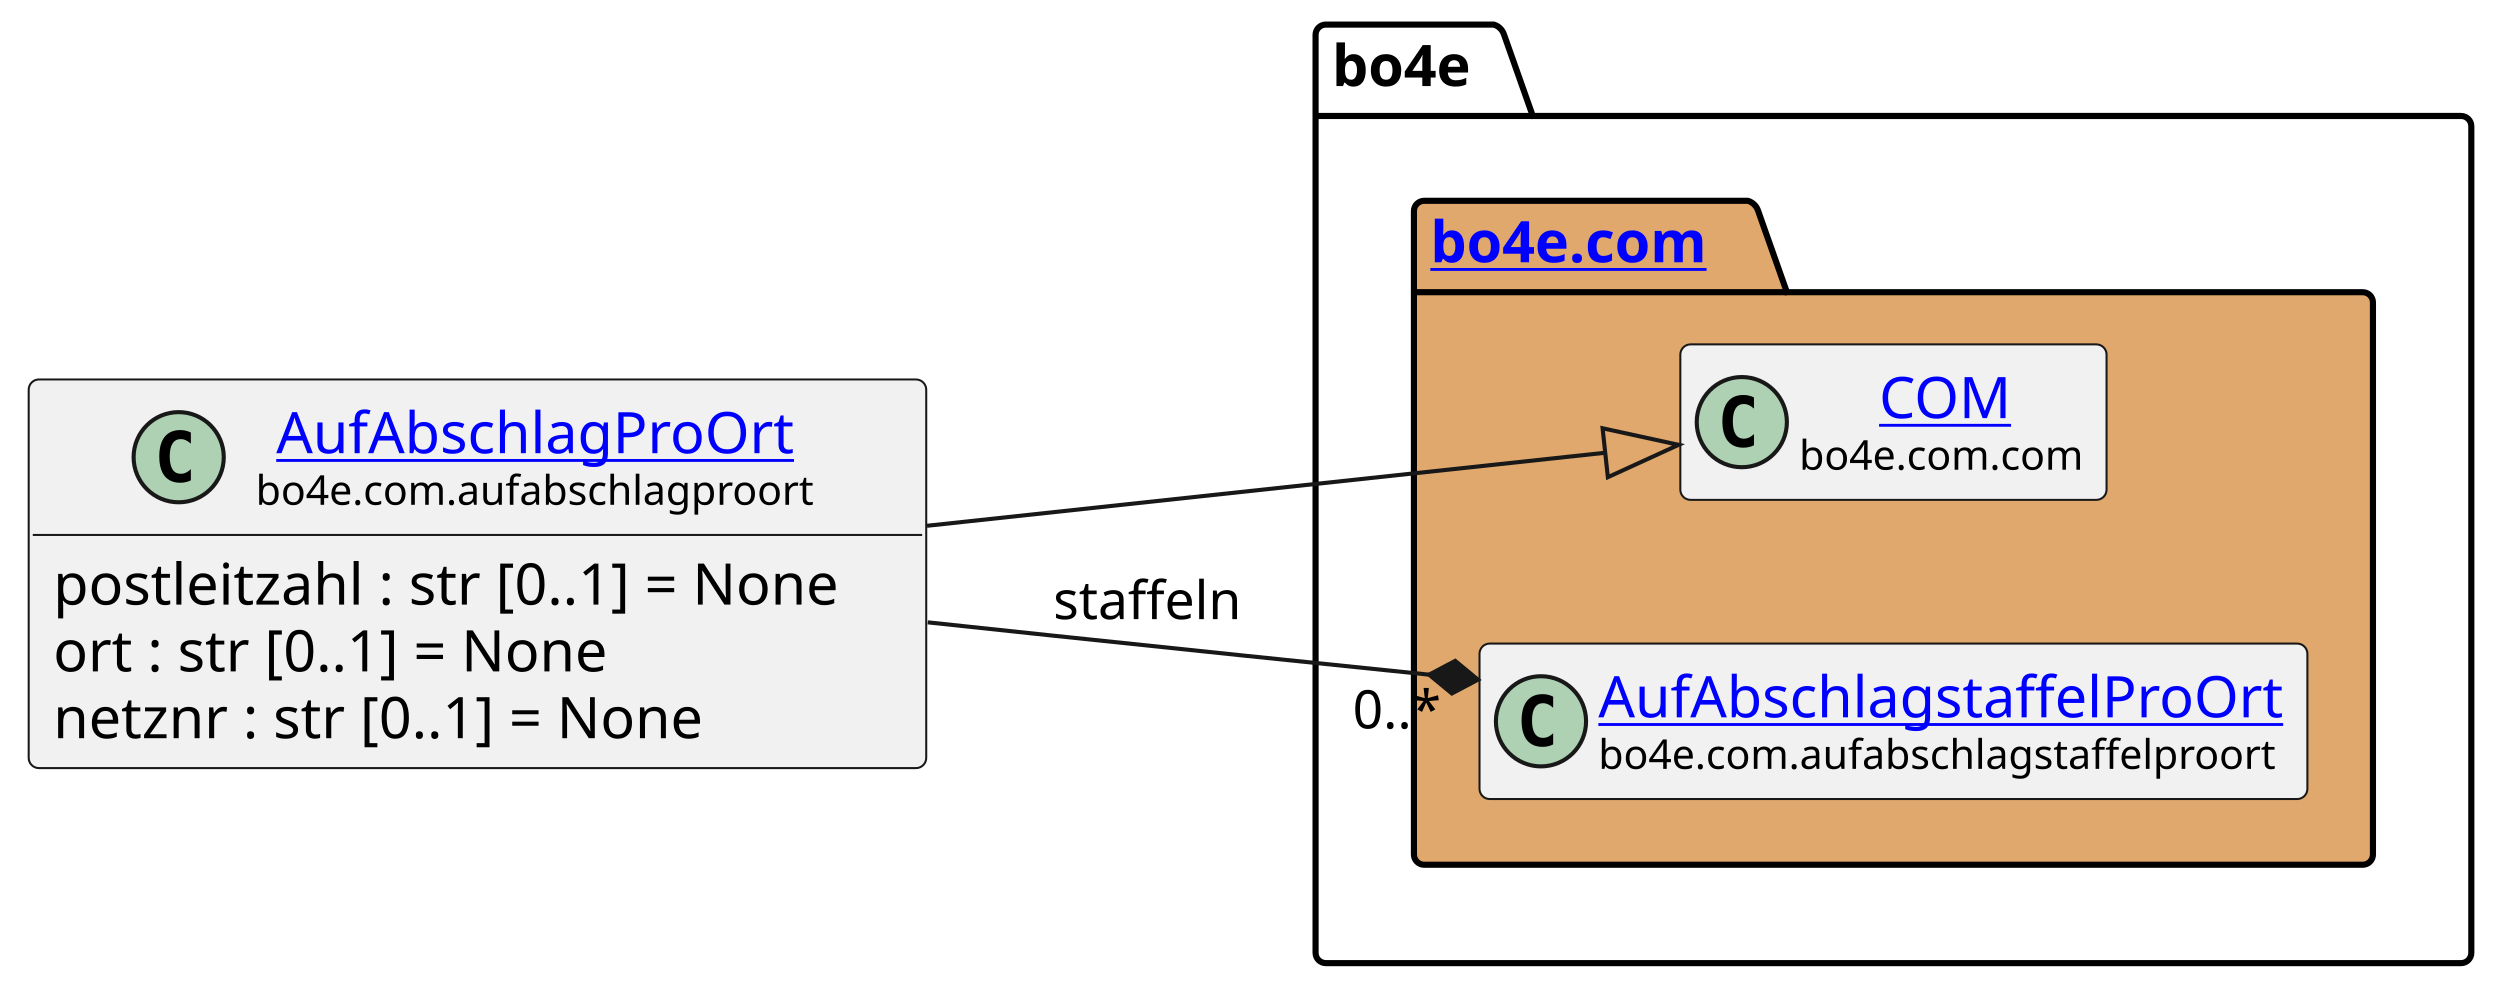
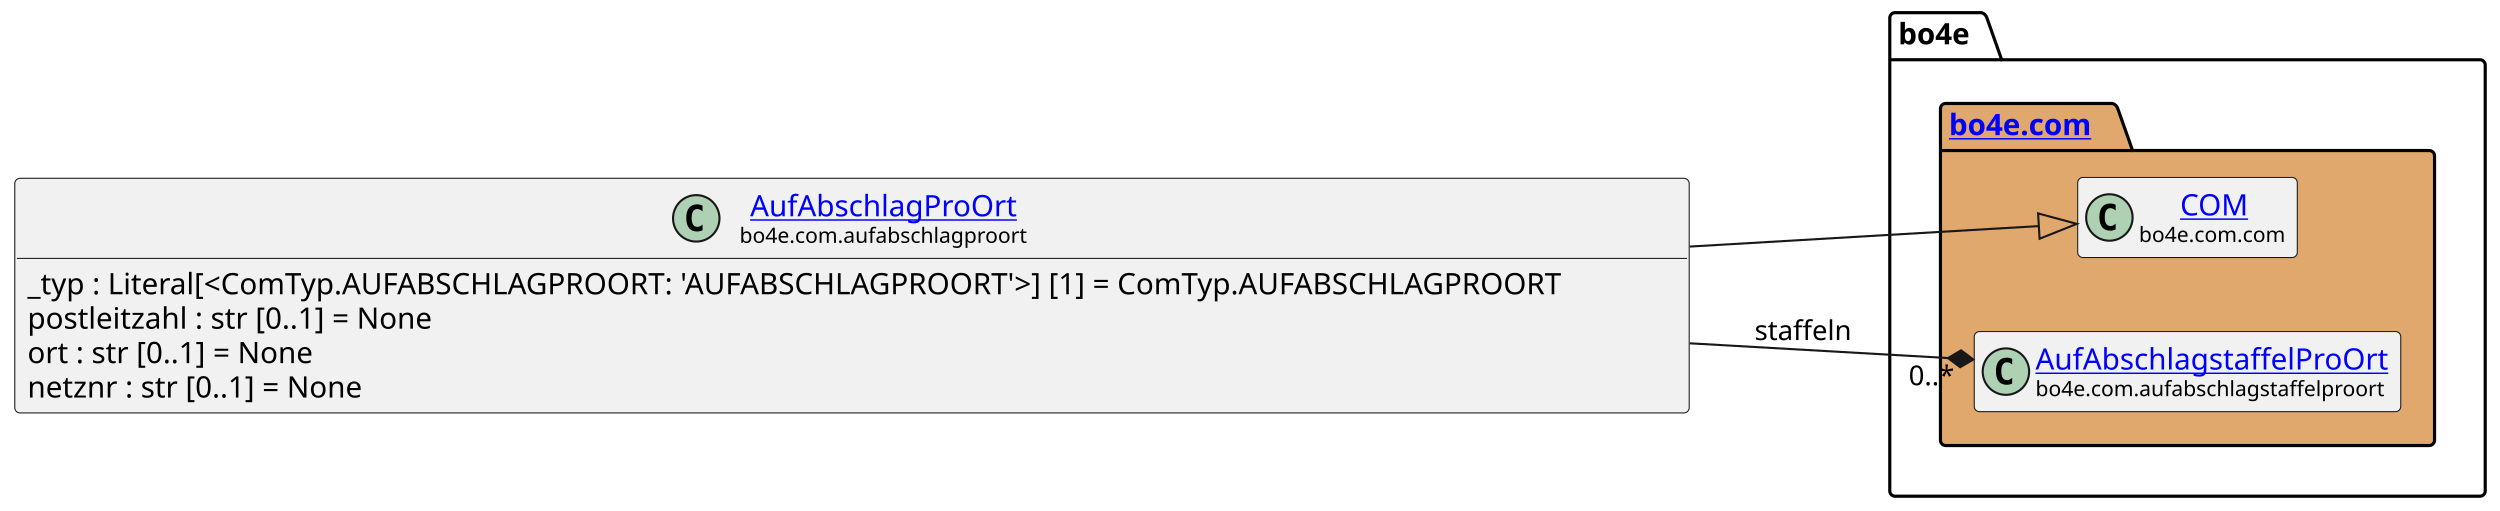
- <svg xmlns="http://www.w3.org/2000/svg" xmlns:xlink="http://www.w3.org/1999/xlink" contentStyleType="text/css" height="242px" preserveAspectRatio="none" style="width:610px;height:242px;background:#FFFFFF;" version="1.1" viewBox="0 0 610 242" width="610px" zoomAndPan="magnify">
+ <svg xmlns="http://www.w3.org/2000/svg" xmlns:xlink="http://www.w3.org/1999/xlink" contentStyleType="text/css" height="242px" preserveAspectRatio="none" style="width:1184px;height:242px;background:#FFFFFF;" version="1.1" viewBox="0 0 1184 242" width="1184px" zoomAndPan="magnify">
  <defs />
  <g>
    <g id="cluster_bo4e">
-       <path d="M323.5,6 L364.5,6 A3.75,3.75 0 0 1 367,8.5 L374,28.297 L600.5,28.297 A2.5,2.5 0 0 1 603,30.797 L603,232.5 A2.5,2.5 0 0 1 600.5,235 L323.5,235 A2.5,2.5 0 0 1 321,232.5 L321,8.5 A2.5,2.5 0 0 1 323.5,6 " fill="none" style="stroke:#000000;stroke-width:1.5;" />
-       <line style="stroke:#000000;stroke-width:1.5;" x1="321" x2="374" y1="28.297" y2="28.297" />
-       <text fill="#000000" font-family="sans-serif" font-size="14" font-weight="bold" lengthAdjust="spacing" textLength="40" x="325" y="20.995">bo4e</text>
+       <path d="M897.5,6 L938.5,6 A3.75,3.75 0 0 1 941,8.5 L948,28.297 L1174.5,28.297 A2.5,2.5 0 0 1 1177,30.797 L1177,232.5 A2.5,2.5 0 0 1 1174.5,235 L897.5,235 A2.5,2.5 0 0 1 895,232.5 L895,8.5 A2.5,2.5 0 0 1 897.5,6 " fill="none" style="stroke:#000000;stroke-width:1.5;" />
+       <line style="stroke:#000000;stroke-width:1.5;" x1="895" x2="948" y1="28.297" y2="28.297" />
+       <text fill="#000000" font-family="sans-serif" font-size="14" font-weight="bold" lengthAdjust="spacing" textLength="40" x="899" y="20.995">bo4e</text>
    </g>
    <g id="cluster_com">
-       <path d="M347.5,49 L426.5,49 A3.75,3.75 0 0 1 429,51.5 L436,71.297 L576.5,71.297 A2.5,2.5 0 0 1 579,73.797 L579,208.5 A2.5,2.5 0 0 1 576.5,211 L347.5,211 A2.5,2.5 0 0 1 345,208.5 L345,51.5 A2.5,2.5 0 0 1 347.5,49 " fill="#E0A86C" style="stroke:#000000;stroke-width:1.5;" />
-       <line style="stroke:#000000;stroke-width:1.5;" x1="345" x2="436" y1="71.297" y2="71.297" />
+       <path d="M921.5,49 L1000.5,49 A3.75,3.75 0 0 1 1003,51.5 L1010,71.297 L1150.5,71.297 A2.5,2.5 0 0 1 1153,73.797 L1153,208.5 A2.5,2.5 0 0 1 1150.5,211 L921.5,211 A2.5,2.5 0 0 1 919,208.5 L919,51.5 A2.5,2.5 0 0 1 921.5,49 " fill="#E0A86C" style="stroke:#000000;stroke-width:1.5;" />
+       <line style="stroke:#000000;stroke-width:1.5;" x1="919" x2="1010" y1="71.297" y2="71.297" />
      <a href="https://bo4e.github.io/BO4E-python/latest/api/bo4e.com.html" target="_top" title="https://bo4e.github.io/BO4E-python/latest/api/bo4e.com.html" xlink:actuate="onRequest" xlink:href="https://bo4e.github.io/BO4E-python/latest/api/bo4e.com.html" xlink:show="new" xlink:title="https://bo4e.github.io/BO4E-python/latest/api/bo4e.com.html" xlink:type="simple">
-         <text fill="#0000FF" font-family="sans-serif" font-size="14" font-weight="bold" lengthAdjust="spacing" text-decoration="underline" textLength="78" x="349" y="63.995">bo4e.com</text>
+         <text fill="#0000FF" font-family="sans-serif" font-size="14" font-weight="bold" lengthAdjust="spacing" text-decoration="underline" textLength="78" x="923" y="63.995">bo4e.com</text>
      </a>
    </g>
    <g id="elem_COM">
-       <rect codeLine="10" fill="#F1F1F1" height="37.938" id="COM" rx="2.5" ry="2.5" style="stroke:#181818;stroke-width:0.5;" width="104" x="410" y="84.03" />
-       <ellipse cx="425" cy="102.999" fill="#ADD1B2" rx="11" ry="11" style="stroke:#181818;stroke-width:1.0;" />
-       <path d="M427.969,108.639 Q427.391,108.936 426.75,109.077 Q426.109,109.233 425.406,109.233 Q422.906,109.233 421.578,107.593 Q420.266,105.936 420.266,102.811 Q420.266,99.686 421.578,98.03 Q422.906,96.374 425.406,96.374 Q426.109,96.374 426.75,96.53 Q427.406,96.686 427.969,96.983 L427.969,99.702 Q427.344,99.124 426.75,98.858 Q426.156,98.577 425.531,98.577 Q424.188,98.577 423.5,99.655 Q422.812,100.718 422.812,102.811 Q422.812,104.905 423.5,105.983 Q424.188,107.046 425.531,107.046 Q426.156,107.046 426.75,106.78 Q427.344,106.499 427.969,105.921 L427.969,108.639 Z " fill="#000000" />
+       <rect codeLine="11" fill="#F1F1F1" height="37.938" id="COM" rx="2.5" ry="2.5" style="stroke:#181818;stroke-width:0.5;" width="104" x="984" y="84.03" />
+       <ellipse cx="999" cy="102.999" fill="#ADD1B2" rx="11" ry="11" style="stroke:#181818;stroke-width:1.0;" />
+       <path d="M1001.969,108.639 Q1001.391,108.936 1000.75,109.077 Q1000.109,109.233 999.406,109.233 Q996.906,109.233 995.578,107.593 Q994.266,105.936 994.266,102.811 Q994.266,99.686 995.578,98.03 Q996.906,96.374 999.406,96.374 Q1000.109,96.374 1000.75,96.53 Q1001.406,96.686 1001.969,96.983 L1001.969,99.702 Q1001.344,99.124 1000.75,98.858 Q1000.156,98.577 999.531,98.577 Q998.188,98.577 997.5,99.655 Q996.812,100.718 996.812,102.811 Q996.812,104.905 997.5,105.983 Q998.188,107.046 999.531,107.046 Q1000.156,107.046 1000.75,106.78 Q1001.344,106.499 1001.969,105.921 L1001.969,108.639 Z " fill="#000000" />
      <a href="https://bo4e.github.io/BO4E-python/latest/api/bo4e.com.html#bo4e.com.com.COM" target="_top" title="https://bo4e.github.io/BO4E-python/latest/api/bo4e.com.html#bo4e.com.com.COM" xlink:actuate="onRequest" xlink:href="https://bo4e.github.io/BO4E-python/latest/api/bo4e.com.html#bo4e.com.com.COM" xlink:show="new" xlink:title="https://bo4e.github.io/BO4E-python/latest/api/bo4e.com.html#bo4e.com.com.COM" xlink:type="simple">
-         <text fill="#0000FF" font-family="sans-serif" font-size="14" lengthAdjust="spacing" text-decoration="underline" textLength="33" x="458.5" y="102.025">COM</text>
+         <text fill="#0000FF" font-family="sans-serif" font-size="14" lengthAdjust="spacing" text-decoration="underline" textLength="33" x="1032.5" y="102.025">COM</text>
      </a>
-       <text fill="#000000" font-family="sans-serif" font-size="10" lengthAdjust="spacing" textLength="72" x="439" y="114.609">bo4e.com.com</text>
+       <text fill="#000000" font-family="sans-serif" font-size="10" lengthAdjust="spacing" textLength="72" x="1013" y="114.609">bo4e.com.com</text>
    </g>
    <g id="elem_AufAbschlagstaffelProOrt">
-       <rect codeLine="11" fill="#F1F1F1" height="37.938" id="AufAbschlagstaffelProOrt" rx="2.5" ry="2.5" style="stroke:#181818;stroke-width:0.5;" width="202" x="361" y="157.03" />
-       <ellipse cx="376" cy="175.999" fill="#ADD1B2" rx="11" ry="11" style="stroke:#181818;stroke-width:1.0;" />
-       <path d="M378.969,181.639 Q378.391,181.936 377.75,182.077 Q377.109,182.233 376.406,182.233 Q373.906,182.233 372.578,180.593 Q371.266,178.936 371.266,175.811 Q371.266,172.686 372.578,171.03 Q373.906,169.374 376.406,169.374 Q377.109,169.374 377.75,169.53 Q378.406,169.686 378.969,169.983 L378.969,172.702 Q378.344,172.124 377.75,171.858 Q377.156,171.577 376.531,171.577 Q375.188,171.577 374.5,172.655 Q373.812,173.718 373.812,175.811 Q373.812,177.905 374.5,178.983 Q375.188,180.046 376.531,180.046 Q377.156,180.046 377.75,179.78 Q378.344,179.499 378.969,178.921 L378.969,181.639 Z " fill="#000000" />
+       <rect codeLine="12" fill="#F1F1F1" height="37.938" id="AufAbschlagstaffelProOrt" rx="2.5" ry="2.5" style="stroke:#181818;stroke-width:0.5;" width="202" x="935" y="157.03" />
+       <ellipse cx="950" cy="175.999" fill="#ADD1B2" rx="11" ry="11" style="stroke:#181818;stroke-width:1.0;" />
+       <path d="M952.969,181.639 Q952.391,181.936 951.75,182.077 Q951.109,182.233 950.406,182.233 Q947.906,182.233 946.578,180.593 Q945.266,178.936 945.266,175.811 Q945.266,172.686 946.578,171.03 Q947.906,169.374 950.406,169.374 Q951.109,169.374 951.75,169.53 Q952.406,169.686 952.969,169.983 L952.969,172.702 Q952.344,172.124 951.75,171.858 Q951.156,171.577 950.531,171.577 Q949.188,171.577 948.5,172.655 Q947.812,173.718 947.812,175.811 Q947.812,177.905 948.5,178.983 Q949.188,180.046 950.531,180.046 Q951.156,180.046 951.75,179.78 Q952.344,179.499 952.969,178.921 L952.969,181.639 Z " fill="#000000" />
      <a href="https://bo4e.github.io/BO4E-python/latest/api/bo4e.com.html#bo4e.com.aufabschlagstaffelproort.AufAbschlagstaffelProOrt" target="_top" title="https://bo4e.github.io/BO4E-python/latest/api/bo4e.com.html#bo4e.com.aufabschlagstaffelproort.AufAbschlagstaffelProOrt" xlink:actuate="onRequest" xlink:href="https://bo4e.github.io/BO4E-python/latest/api/bo4e.com.html#bo4e.com.aufabschlagstaffelproort.AufAbschlagstaffelProOrt" xlink:show="new" xlink:title="https://bo4e.github.io/BO4E-python/latest/api/bo4e.com.html#bo4e.com.aufabschlagstaffelproort.AufAbschlagstaffelProOrt" xlink:type="simple">
-         <text fill="#0000FF" font-family="sans-serif" font-size="14" lengthAdjust="spacing" text-decoration="underline" textLength="170" x="390" y="175.025">AufAbschlagstaffelProOrt</text>
+         <text fill="#0000FF" font-family="sans-serif" font-size="14" lengthAdjust="spacing" text-decoration="underline" textLength="170" x="964" y="175.025">AufAbschlagstaffelProOrt</text>
      </a>
-       <text fill="#000000" font-family="sans-serif" font-size="10" lengthAdjust="spacing" textLength="170" x="390" y="187.609">bo4e.com.aufabschlagstaffelproort</text>
+       <text fill="#000000" font-family="sans-serif" font-size="10" lengthAdjust="spacing" textLength="170" x="964" y="187.609">bo4e.com.aufabschlagstaffelproort</text>
    </g>
    <g id="elem_AufAbschlagProOrt">
-       <rect codeLine="3" fill="#F1F1F1" height="94.828" id="AufAbschlagProOrt" rx="2.5" ry="2.5" style="stroke:#181818;stroke-width:0.5;" width="219" x="7" y="92.59" />
-       <ellipse cx="43.6" cy="111.559" fill="#ADD1B2" rx="11" ry="11" style="stroke:#181818;stroke-width:1.0;" />
-       <path d="M46.569,117.199 Q45.991,117.496 45.35,117.637 Q44.709,117.793 44.006,117.793 Q41.506,117.793 40.178,116.153 Q38.866,114.496 38.866,111.371 Q38.866,108.246 40.178,106.59 Q41.506,104.934 44.006,104.934 Q44.709,104.934 45.35,105.09 Q46.006,105.246 46.569,105.543 L46.569,108.262 Q45.944,107.684 45.35,107.418 Q44.756,107.137 44.131,107.137 Q42.788,107.137 42.1,108.215 Q41.413,109.278 41.413,111.371 Q41.413,113.465 42.1,114.543 Q42.788,115.606 44.131,115.606 Q44.756,115.606 45.35,115.34 Q45.944,115.059 46.569,114.481 L46.569,117.199 Z " fill="#000000" />
+       <rect codeLine="3" fill="#F1F1F1" height="111.125" id="AufAbschlagProOrt" rx="2.5" ry="2.5" style="stroke:#181818;stroke-width:0.5;" width="793" x="7" y="84.44" />
+       <ellipse cx="329.75" cy="103.409" fill="#ADD1B2" rx="11" ry="11" style="stroke:#181818;stroke-width:1.0;" />
+       <path d="M332.719,109.049 Q332.141,109.346 331.5,109.487 Q330.859,109.643 330.156,109.643 Q327.656,109.643 326.328,108.002 Q325.016,106.346 325.016,103.221 Q325.016,100.096 326.328,98.44 Q327.656,96.784 330.156,96.784 Q330.859,96.784 331.5,96.94 Q332.156,97.096 332.719,97.393 L332.719,100.112 Q332.094,99.534 331.5,99.268 Q330.906,98.987 330.281,98.987 Q328.938,98.987 328.25,100.065 Q327.562,101.127 327.562,103.221 Q327.562,105.315 328.25,106.393 Q328.938,107.456 330.281,107.456 Q330.906,107.456 331.5,107.19 Q332.094,106.909 332.719,106.331 L332.719,109.049 Z " fill="#000000" />
      <a href="https://bo4e.github.io/BO4E-python/latest/api/bo4e.com.html#bo4e.com.aufabschlagproort.AufAbschlagProOrt" target="_top" title="https://bo4e.github.io/BO4E-python/latest/api/bo4e.com.html#bo4e.com.aufabschlagproort.AufAbschlagProOrt" xlink:actuate="onRequest" xlink:href="https://bo4e.github.io/BO4E-python/latest/api/bo4e.com.html#bo4e.com.aufabschlagproort.AufAbschlagProOrt" xlink:show="new" xlink:title="https://bo4e.github.io/BO4E-python/latest/api/bo4e.com.html#bo4e.com.aufabschlagproort.AufAbschlagProOrt" xlink:type="simple">
-         <text fill="#0000FF" font-family="sans-serif" font-size="14" lengthAdjust="spacing" text-decoration="underline" textLength="129" x="67.4" y="110.585">AufAbschlagProOrt</text>
+         <text fill="#0000FF" font-family="sans-serif" font-size="14" lengthAdjust="spacing" text-decoration="underline" textLength="129" x="355.25" y="102.435">AufAbschlagProOrt</text>
      </a>
-       <text fill="#000000" font-family="sans-serif" font-size="10" lengthAdjust="spacing" textLength="139" x="62.4" y="123.169">bo4e.com.aufabschlagproort</text>
-       <line style="stroke:#181818;stroke-width:0.5;" x1="8" x2="225" y1="130.528" y2="130.528" />
-       <text fill="#000000" font-family="sans-serif" font-size="14" lengthAdjust="spacing" textLength="207" x="13" y="147.523">postleitzahl : str [0..1] = None</text>
-       <text fill="#000000" font-family="sans-serif" font-size="14" lengthAdjust="spacing" textLength="147" x="13" y="163.82">ort : str [0..1] = None</text>
-       <text fill="#000000" font-family="sans-serif" font-size="14" lengthAdjust="spacing" textLength="173" x="13" y="180.116">netznr : str [0..1] = None</text>
+       <text fill="#000000" font-family="sans-serif" font-size="10" lengthAdjust="spacing" textLength="139" x="350.25" y="115.019">bo4e.com.aufabschlagproort</text>
+       <line style="stroke:#181818;stroke-width:0.5;" x1="8" x2="799" y1="122.377" y2="122.377" />
+       <text fill="#000000" font-family="sans-serif" font-size="14" lengthAdjust="spacing" textLength="781" x="13" y="139.373">_typ : Literal[&lt;ComTyp.AUFABSCHLAGPROORT: 'AUFABSCHLAGPROORT'&gt;] [1] = ComTyp.AUFABSCHLAGPROORT</text>
+       <text fill="#000000" font-family="sans-serif" font-size="14" lengthAdjust="spacing" textLength="207" x="13" y="155.669">postleitzahl : str [0..1] = None</text>
+       <text fill="#000000" font-family="sans-serif" font-size="14" lengthAdjust="spacing" textLength="147" x="13" y="171.966">ort : str [0..1] = None</text>
+       <text fill="#000000" font-family="sans-serif" font-size="14" lengthAdjust="spacing" textLength="173" x="13" y="188.263">netznr : str [0..1] = None</text>
    </g>
    <g id="link_AufAbschlagProOrt_COM">
-       <path codeLine="14" d="M226.19,128.29 C287.51,121.69 343.394,115.668 391.673,110.468 " fill="none" id="AufAbschlagProOrt-to-COM" style="stroke:#181818;stroke-width:1.0;" />
-       <polygon fill="none" points="409.57,108.54,391.031,104.502,392.316,116.433,409.57,108.54" style="stroke:#181818;stroke-width:1.0;" />
+       <path codeLine="15" d="M800.23,116.78 C873.21,112.49 922.061,109.623 965.591,107.073 " fill="none" id="AufAbschlagProOrt-to-COM" style="stroke:#181818;stroke-width:1.0;" />
+       <polygon fill="none" points="983.56,106.02,965.24,101.083,965.942,113.062,983.56,106.02" style="stroke:#181818;stroke-width:1.0;" />
    </g>
    <g id="link_AufAbschlagProOrt_AufAbschlagstaffelProOrt">
-       <path codeLine="15" d="M226.36,151.85 C236.38,152.92 246.38,153.99 256,155 C290.07,158.59 315.392,161.208 348.692,164.618 " fill="none" id="AufAbschlagProOrt-to-AufAbschlagstaffelProOrt" style="stroke:#181818;stroke-width:1.0;" />
-       <polygon fill="#181818" points="360.63,165.84,355.069,161.25,348.692,164.618,354.254,169.208,360.63,165.84" style="stroke:#181818;stroke-width:1.0;" />
-       <text fill="#000000" font-family="sans-serif" font-size="13" lengthAdjust="spacing" textLength="47" x="257" y="151.067">staffeln</text>
-       <text fill="#000000" font-family="sans-serif" font-size="13" lengthAdjust="spacing" textLength="23" x="330.046" y="177.733">0..*</text>
+       <path codeLine="16" d="M800.23,162.59 C849.58,165.41 884.139,167.387 922.569,169.577 " fill="none" id="AufAbschlagProOrt-to-AufAbschlagstaffelProOrt" style="stroke:#181818;stroke-width:1.0;" />
+       <polygon fill="#181818" points="934.55,170.26,928.787,165.925,922.569,169.577,928.332,173.912,934.55,170.26" style="stroke:#181818;stroke-width:1.0;" />
+       <text fill="#000000" font-family="sans-serif" font-size="13" lengthAdjust="spacing" textLength="47" x="831" y="161.067">staffeln</text>
+       <text fill="#000000" font-family="sans-serif" font-size="13" lengthAdjust="spacing" textLength="23" x="903.961" y="182.45">0..*</text>
    </g>
  </g>
</svg>
